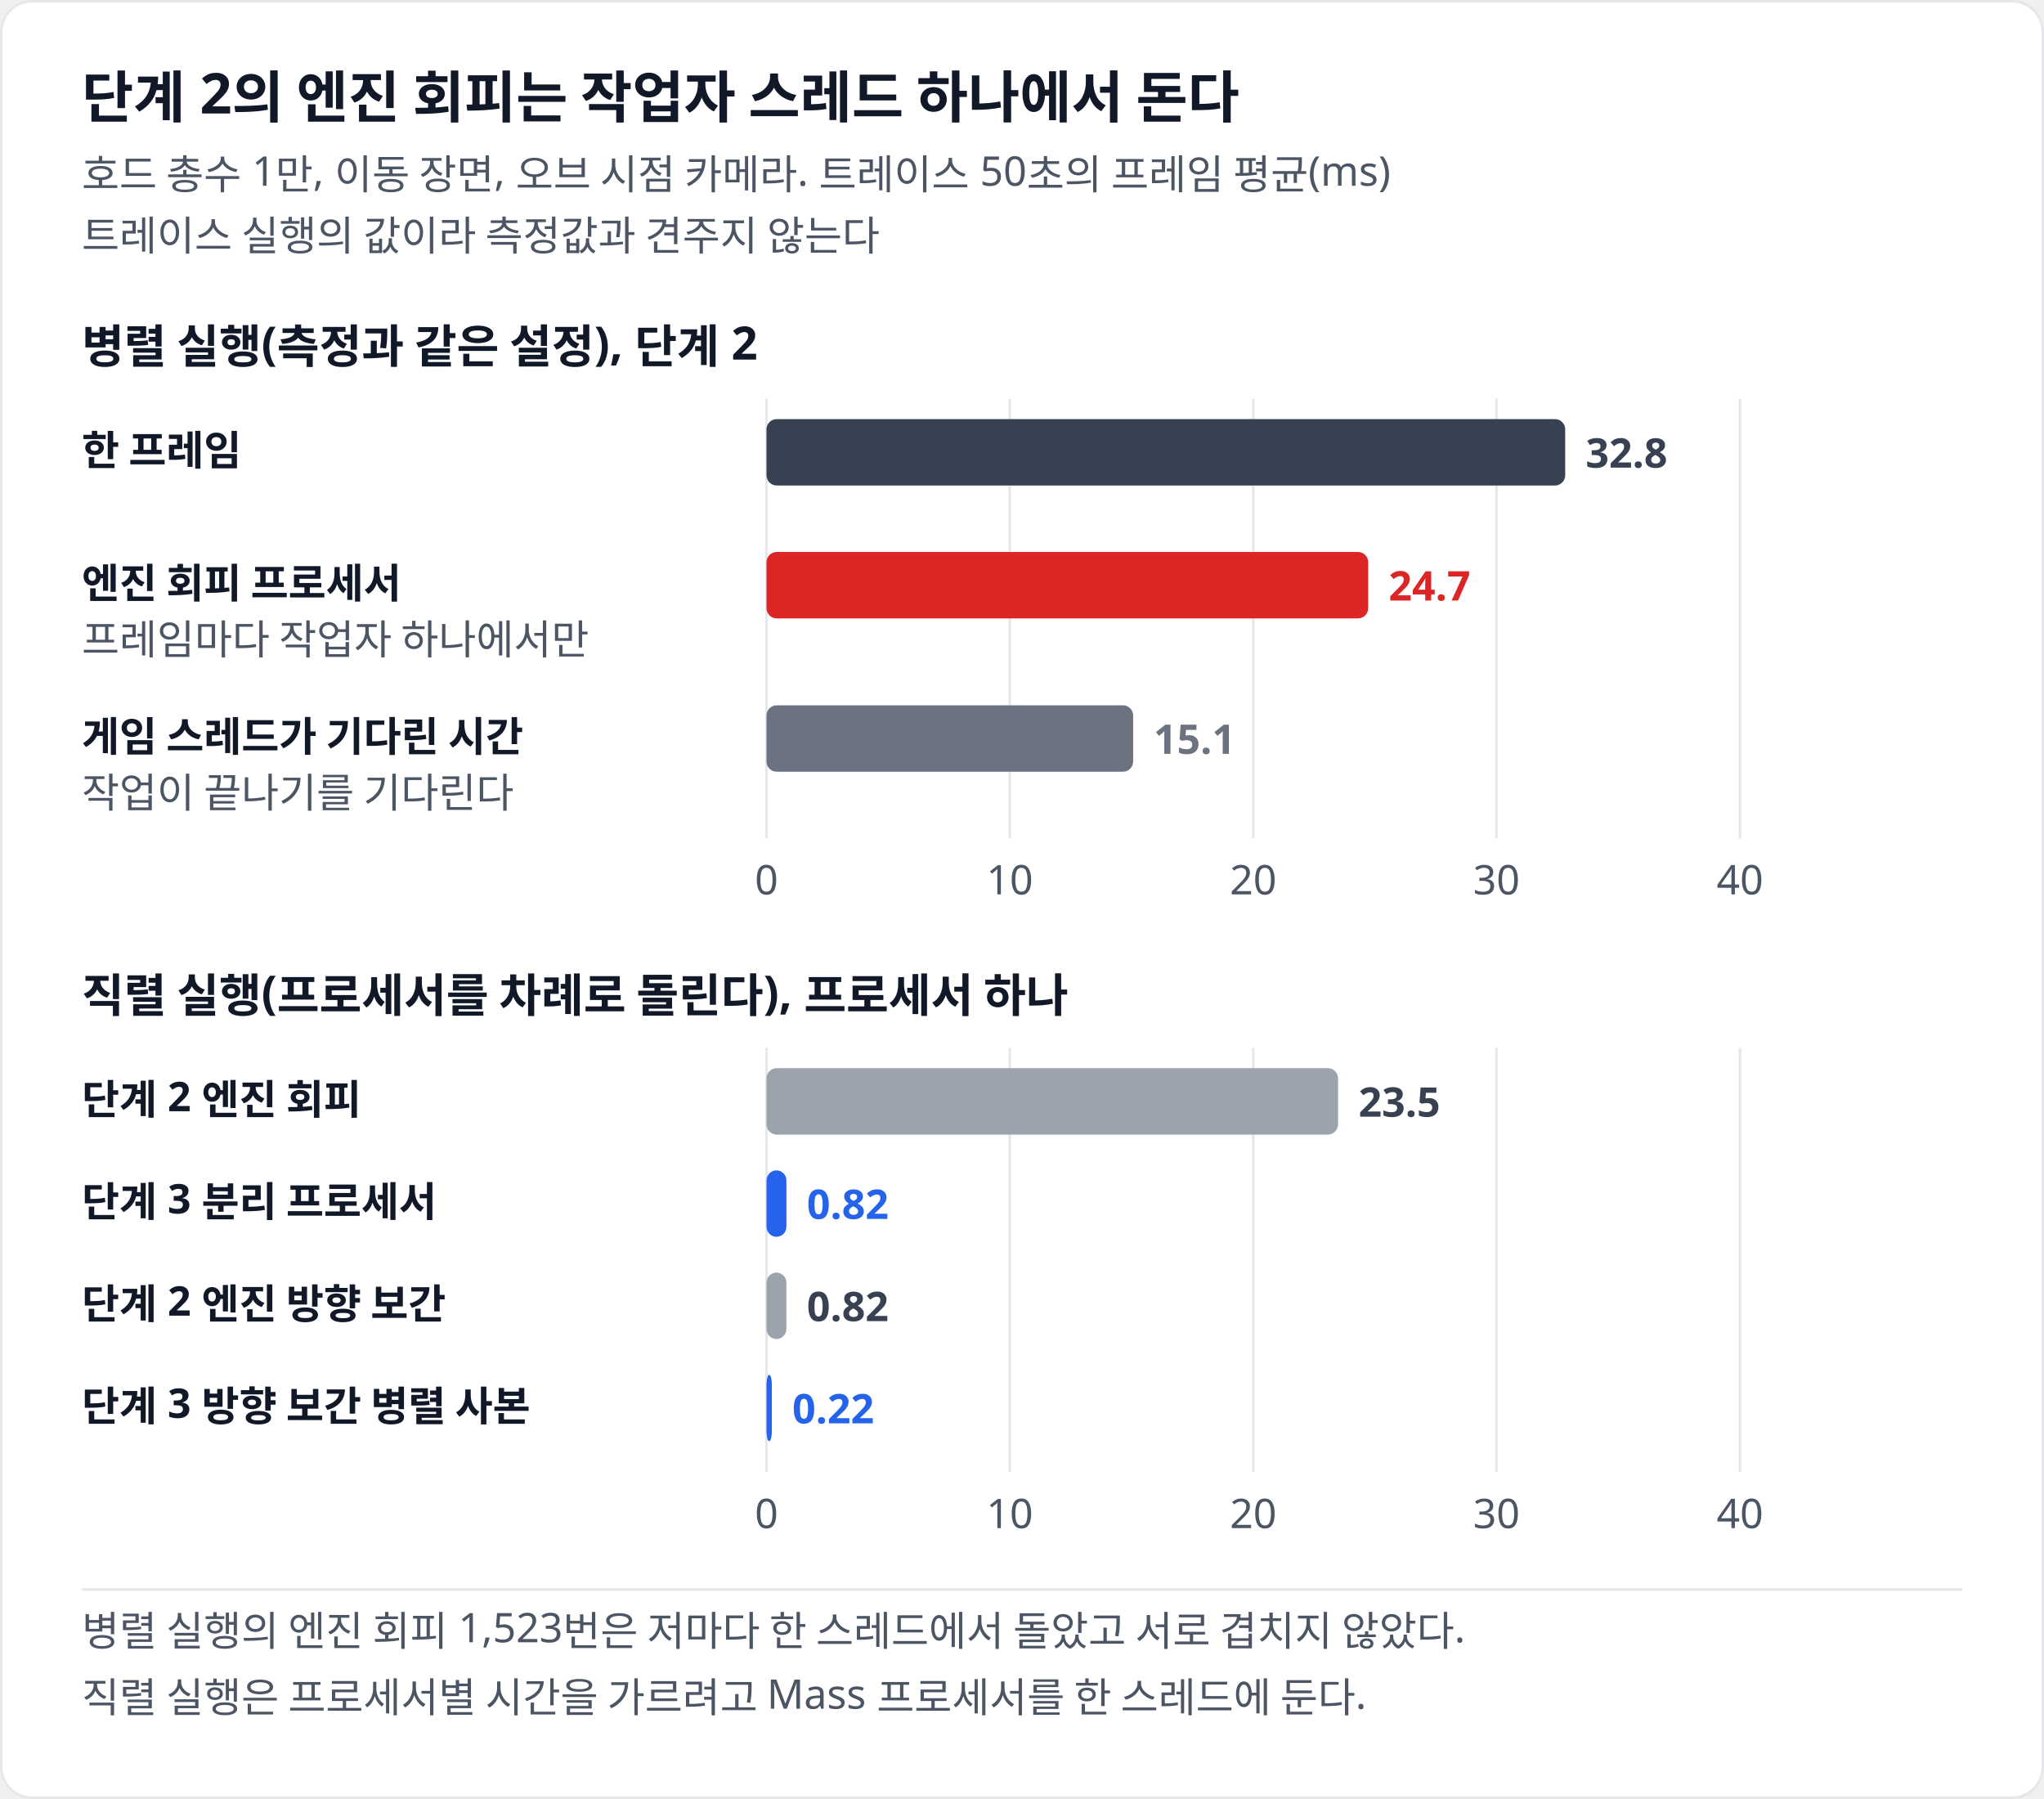
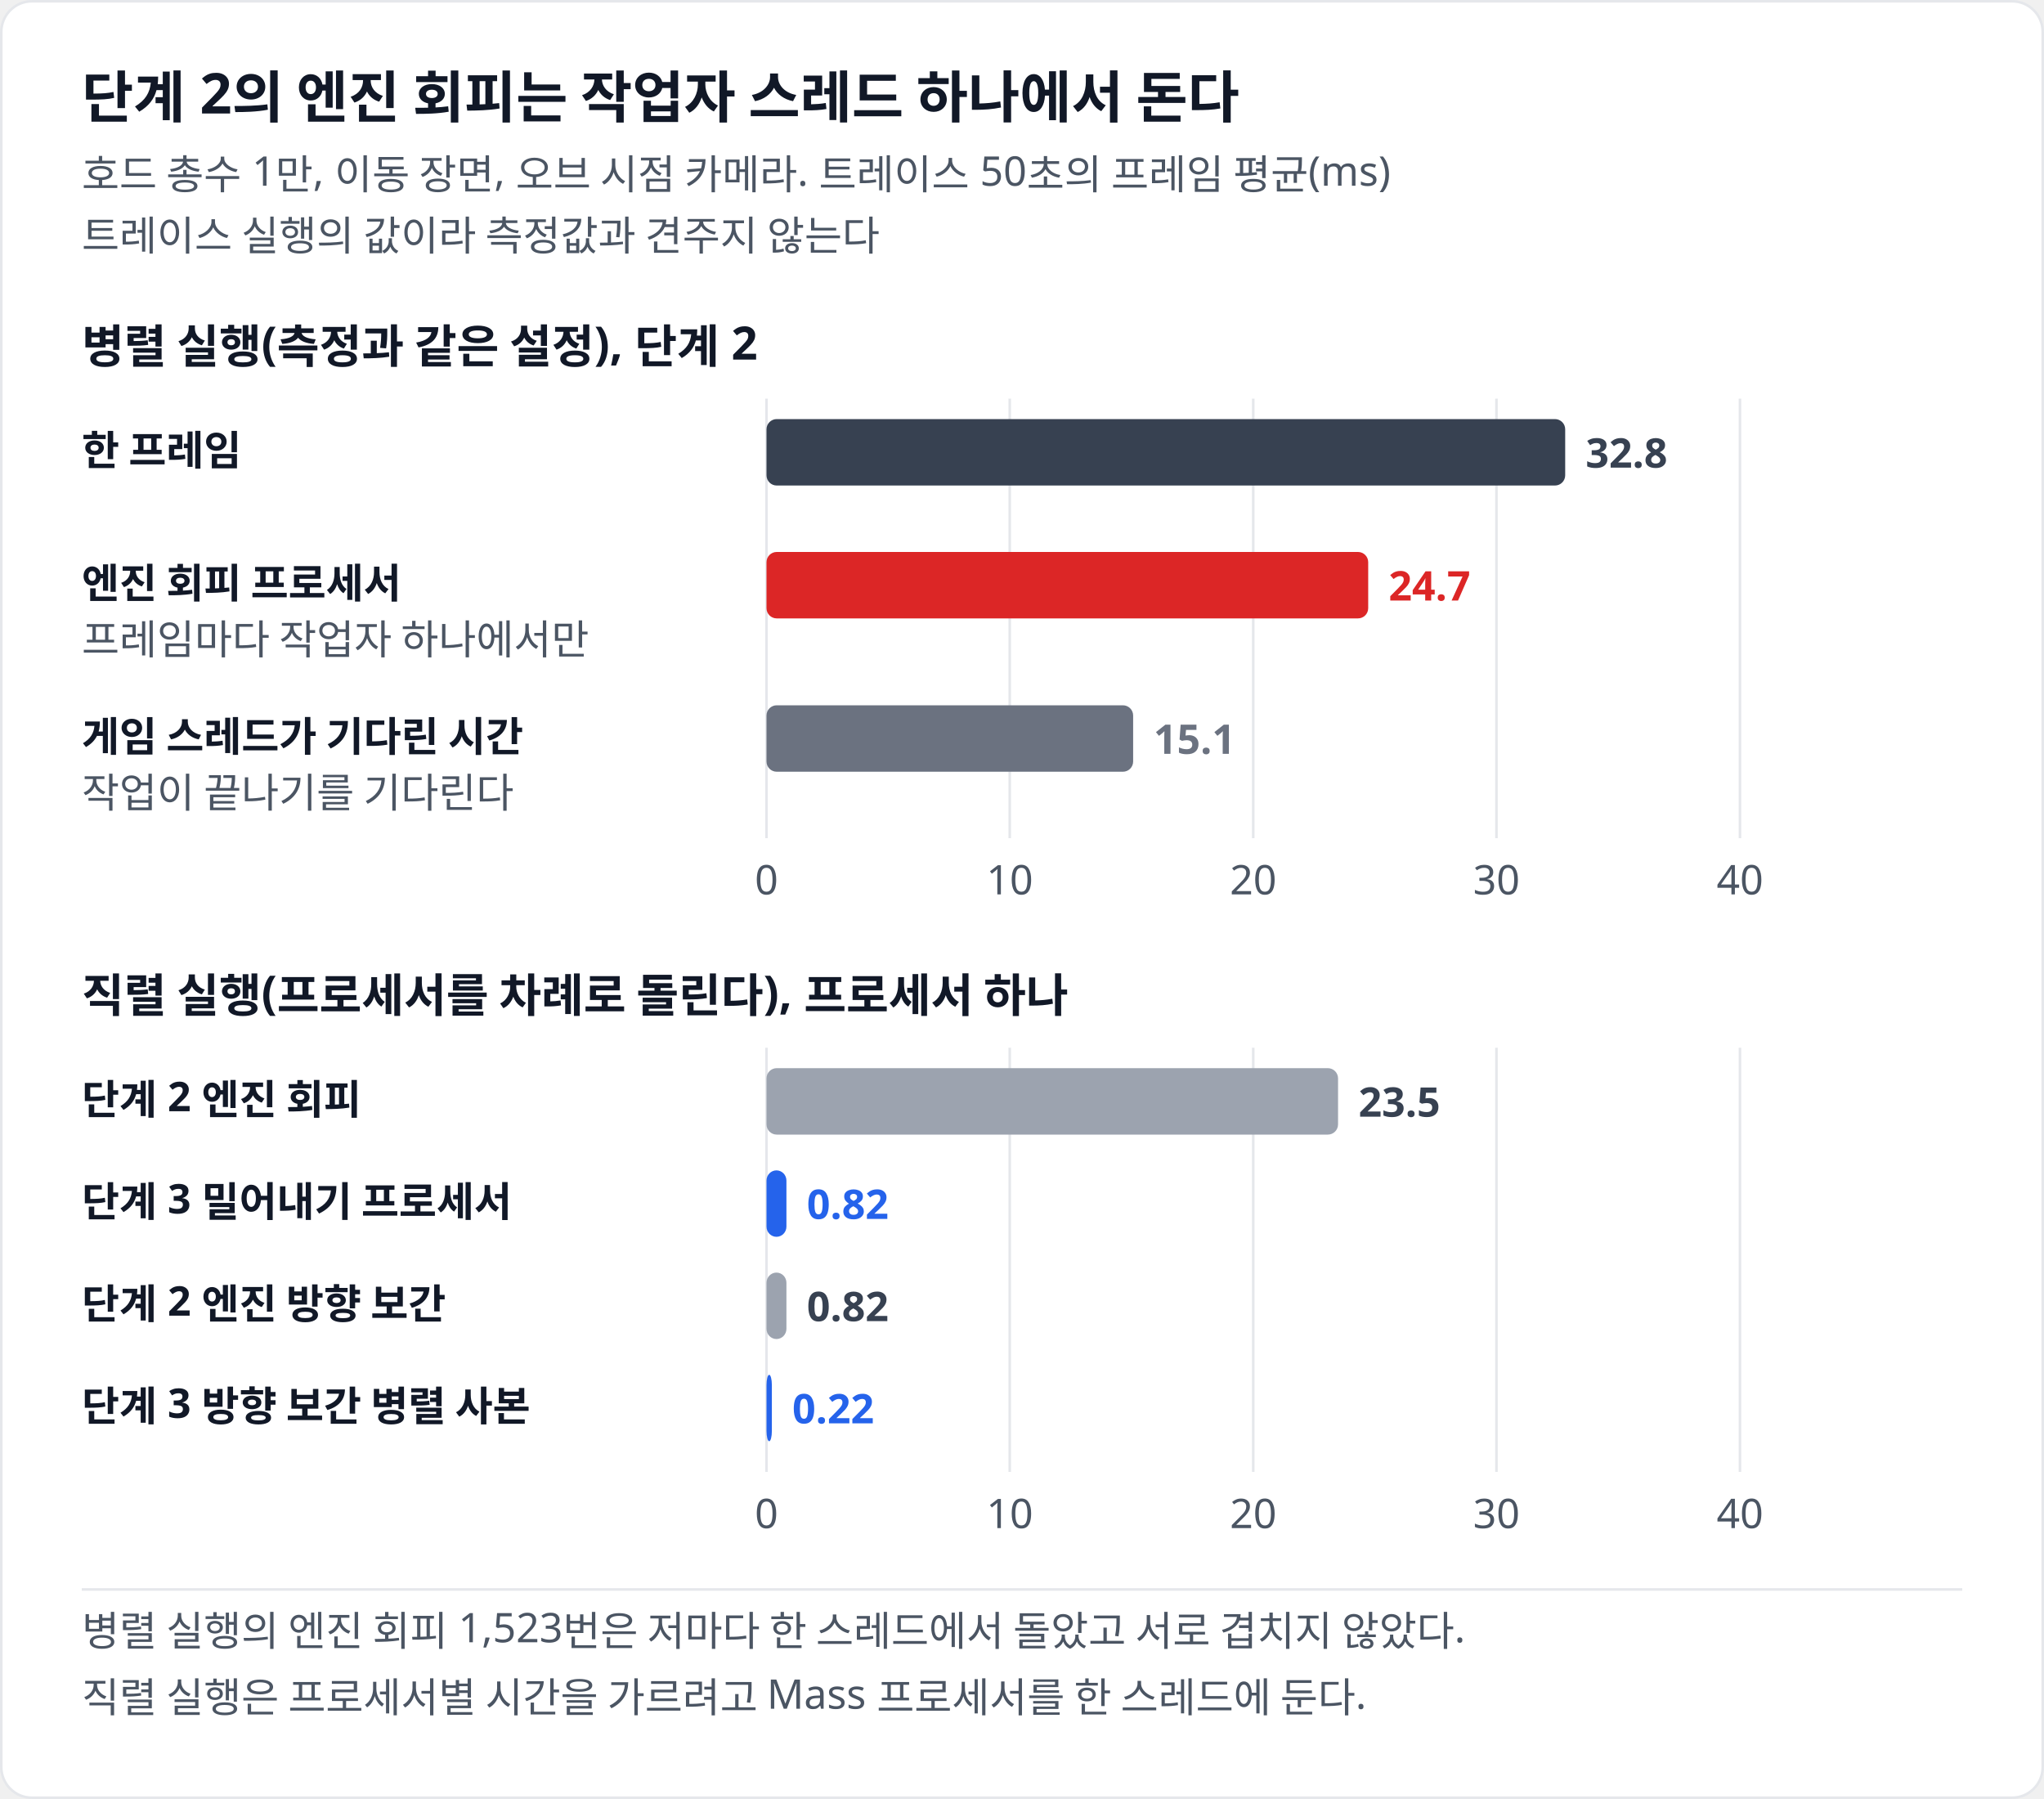
<svg xmlns="http://www.w3.org/2000/svg" width="800" height="704" viewBox="0 0 800 704" font-family="Malgun Gothic, Apple SD Gothic Neo, Noto Sans KR, Segoe UI, sans-serif" font-size="16" fill="#111827">
  <defs>
    <marker id="arrow" viewBox="0 0 10 10" refX="9" refY="5" markerWidth="7" markerHeight="7" orient="auto-start-reverse">
      <path d="M0 0 L10 5 L0 10 z" fill="#374151" />
    </marker>
    <marker id="arrowr" viewBox="0 0 10 10" refX="9" refY="5" markerWidth="7" markerHeight="7" orient="auto-start-reverse">
      <path d="M0 0 L10 5 L0 10 z" fill="#dc2626" />
    </marker>
    <marker id="arrowb" viewBox="0 0 10 10" refX="9" refY="5" markerWidth="7" markerHeight="7" orient="auto-start-reverse">
      <path d="M0 0 L10 5 L0 10 z" fill="#2563eb" />
    </marker>
  </defs>
  <rect x="0.5" y="0.5" width="799" height="703" rx="12" fill="#ffffff" stroke="#e5e7eb" />
  <text x="32" y="46" font-size="22" font-weight="700">단계 2의 엔진 회피는 작업자 스레드 하나에서 돈다</text>
  <text x="32" y="74" font-size="16" fill="#4b5563">호드 총수 1만, 이동 장면, 오브 시점 카메라. 트레이스 50초의 프레임 평균(ms)</text>
  <text x="32" y="98" font-size="16" fill="#4b5563">트레이스 실행의 값이라 측정값과 견주지 않는다</text>
  <text x="32" y="142" font-size="18" font-weight="700">병렬 실행(측정과 같은 설정), 단계 2</text>
  <line x1="300.0" y1="156" x2="300.0" y2="328" stroke="#e5e7eb" />
  <text x="300.0" y="350" text-anchor="middle" font-size="16" fill="#4b5563">0</text>
  <line x1="395.2" y1="156" x2="395.2" y2="328" stroke="#e5e7eb" />
  <text x="395.2" y="350" text-anchor="middle" font-size="16" fill="#4b5563">10</text>
  <line x1="490.5" y1="156" x2="490.5" y2="328" stroke="#e5e7eb" />
  <text x="490.5" y="350" text-anchor="middle" font-size="16" fill="#4b5563">20</text>
  <line x1="585.7" y1="156" x2="585.7" y2="328" stroke="#e5e7eb" />
  <text x="585.7" y="350" text-anchor="middle" font-size="16" fill="#4b5563">30</text>
  <line x1="681.0" y1="156" x2="681.0" y2="328" stroke="#e5e7eb" />
  <text x="681.0" y="350" text-anchor="middle" font-size="16" fill="#4b5563">40</text>
  <text x="32" y="182" font-size="16" font-weight="700">한 프레임</text>
  <rect x="300" y="164" width="312.6" height="26" rx="4" fill="#374151" />
  <text x="620.6" y="183" font-size="16" font-weight="700" fill="#374151">32.8</text>
  <text x="32" y="234" font-size="16" font-weight="700">엔진 회피 프로세서</text>
  <text x="32" y="256" font-size="16" fill="#4b5563">프레임마다 작업자 하나에서만</text>
  <rect x="300" y="216" width="235.5" height="26" rx="4" fill="#dc2626" />
  <text x="543.5" y="235" font-size="16" font-weight="700" fill="#dc2626">24.7</text>
  <text x="32" y="294" font-size="16" font-weight="700">게임 스레드가 기다린 시간</text>
  <text x="32" y="316" font-size="16" fill="#4b5563">작업이 끝나기를 기다린다</text>
  <rect x="300" y="276" width="143.5" height="26" rx="4" fill="#6b7280" />
  <text x="451.5" y="295" font-size="16" font-weight="700" fill="#6b7280">15.1</text>
  <text x="32" y="396" font-size="18" font-weight="700">직렬 실행(프로세서를 차례로 돌린다), 프로세서 하나</text>
  <line x1="300.0" y1="410" x2="300.0" y2="576" stroke="#e5e7eb" />
  <text x="300.0" y="598" text-anchor="middle" font-size="16" fill="#4b5563">0</text>
  <line x1="395.2" y1="410" x2="395.2" y2="576" stroke="#e5e7eb" />
  <text x="395.2" y="598" text-anchor="middle" font-size="16" fill="#4b5563">10</text>
  <line x1="490.5" y1="410" x2="490.5" y2="576" stroke="#e5e7eb" />
  <text x="490.5" y="598" text-anchor="middle" font-size="16" fill="#4b5563">20</text>
  <line x1="585.7" y1="410" x2="585.7" y2="576" stroke="#e5e7eb" />
  <text x="585.7" y="598" text-anchor="middle" font-size="16" fill="#4b5563">30</text>
  <line x1="681.0" y1="410" x2="681.0" y2="576" stroke="#e5e7eb" />
  <text x="681.0" y="598" text-anchor="middle" font-size="16" fill="#4b5563">40</text>
  <text x="32" y="436" font-size="16" font-weight="700">단계 2 엔진 회피</text>
  <rect x="300" y="418" width="223.7" height="26" rx="4" fill="#9ca3af" />
  <text x="531.7" y="437" font-size="16" font-weight="700" fill="#374151">23.5</text>
-   <text x="32" y="476" font-size="16" font-weight="700">단계 3 분리 프로세서</text>
+   <text x="32" y="476" font-size="16" font-weight="700">단계 3 밀어내기 프로세서</text>
  <rect x="300" y="458" width="7.8" height="26" rx="4" fill="#2563eb" />
  <text x="315.8" y="477" font-size="16" font-weight="700" fill="#2563eb">0.82</text>
  <text x="32" y="516" font-size="16" font-weight="700">단계 2 엔진 방향 보간</text>
  <rect x="300" y="498" width="7.8" height="26" rx="4" fill="#9ca3af" />
  <text x="315.8" y="517" font-size="16" font-weight="700" fill="#374151">0.82</text>
  <text x="32" y="556" font-size="16" font-weight="700">단계 3 방향 보간 병렬 사본</text>
  <rect x="300" y="538" width="2.1" height="26" rx="4" fill="#2563eb" />
  <text x="310.1" y="557" font-size="16" font-weight="700" fill="#2563eb">0.22</text>
  <line x1="32" y1="622" x2="768" y2="622" stroke="#e5e7eb" />
  <text x="32" y="644" font-size="16" fill="#4b5563">병렬 실행의 엔진 회피 1,523번은 저마다 한 스레드에서 돌았고 서로 겹치지 않았다.</text>
  <text x="32" y="670" font-size="16" fill="#4b5563">직렬 실행은 프로세서별 시간을 가르려고 Mass 프로세서를 한 스레드에 둔다.</text>
</svg>
